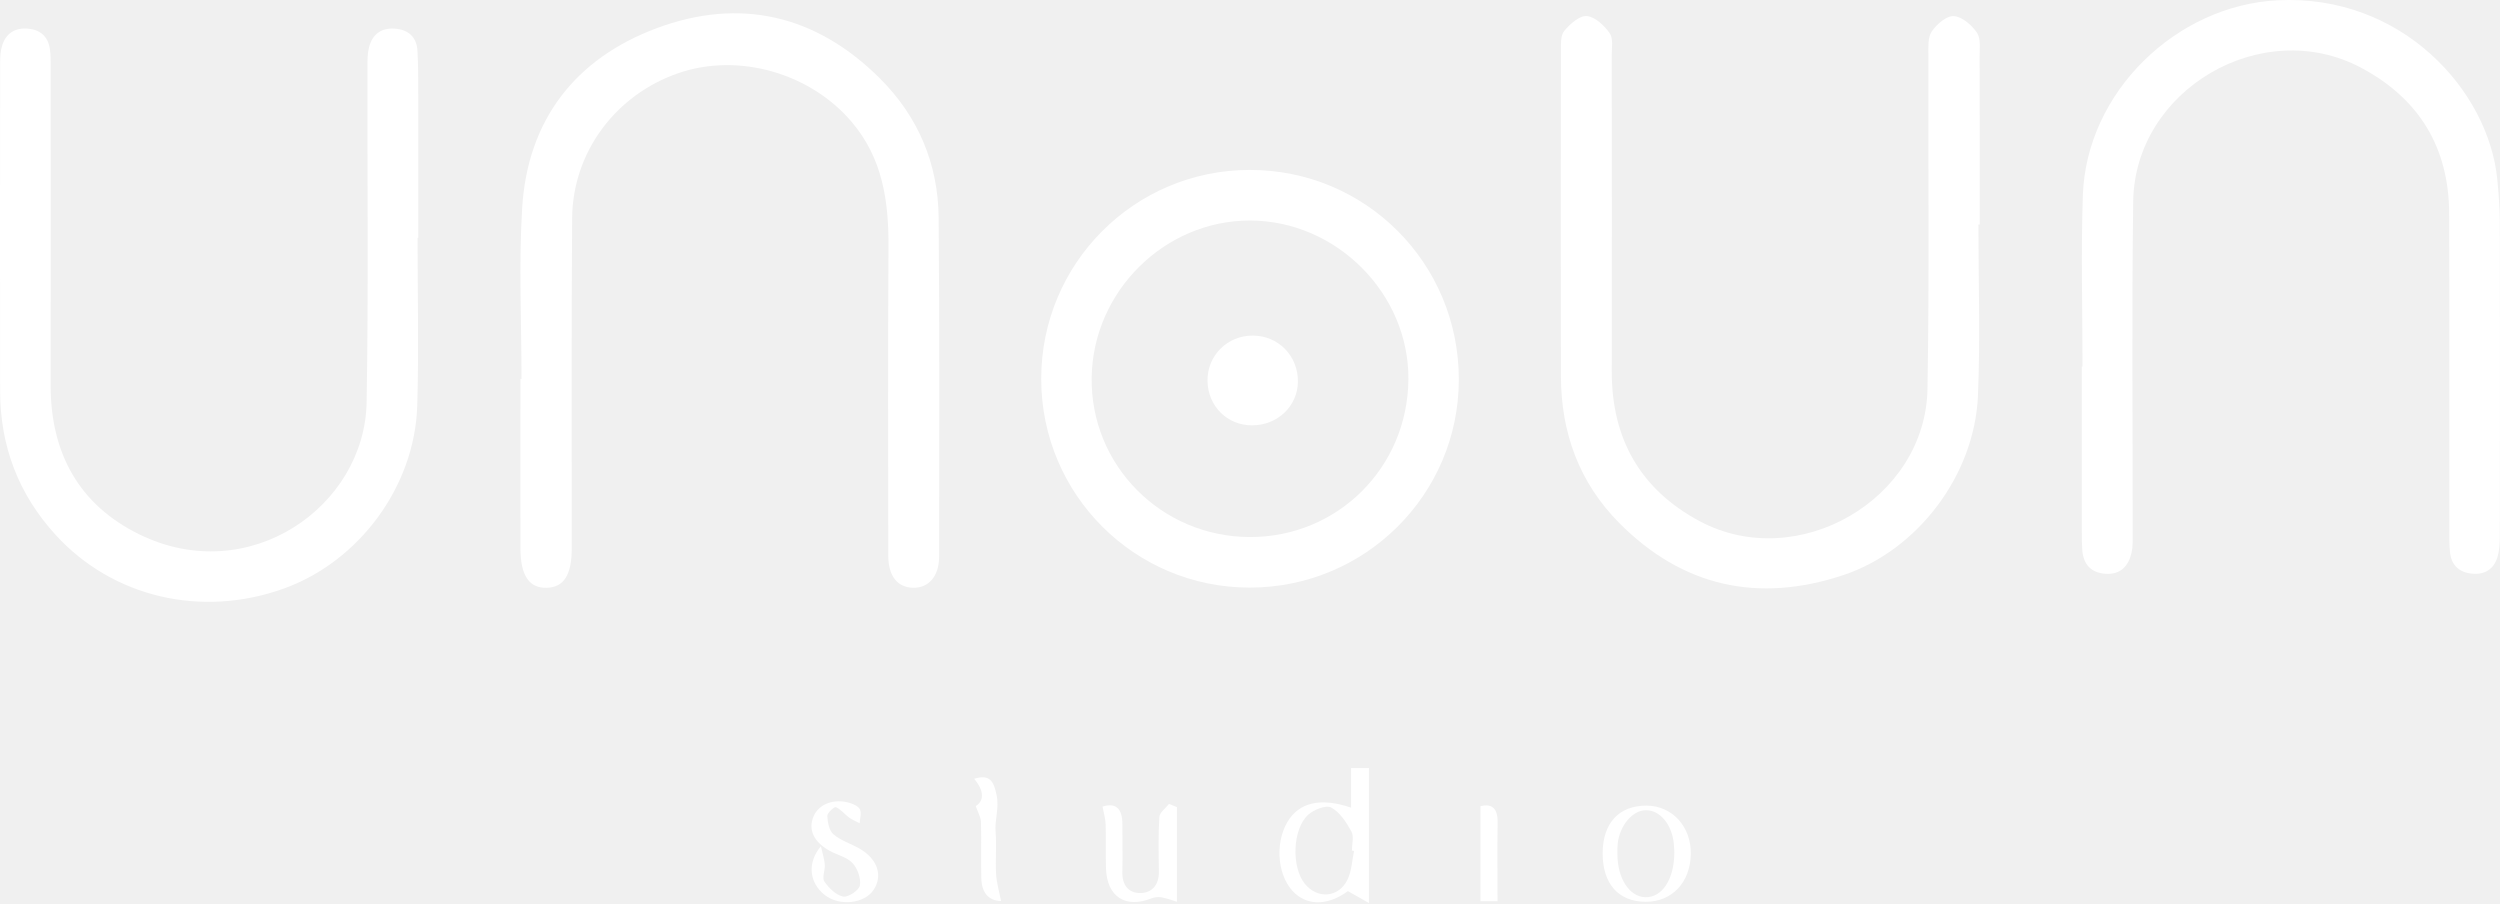
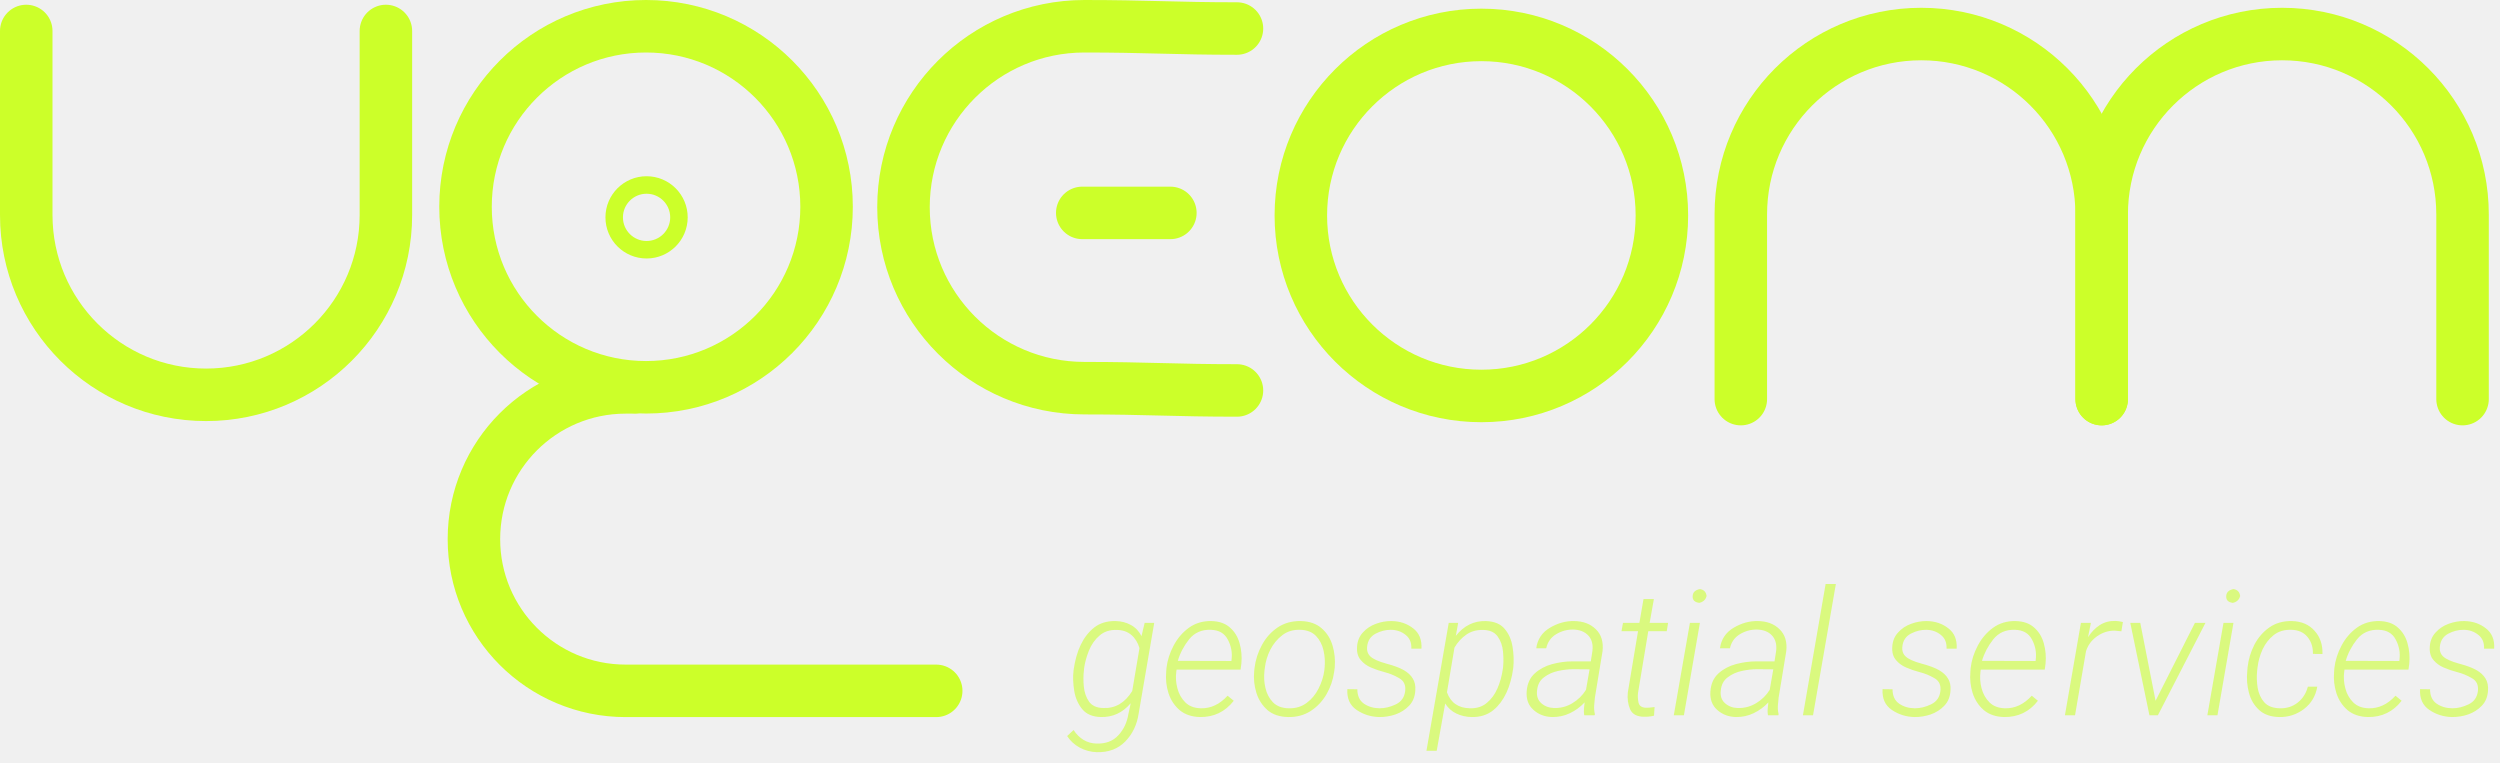
- <svg xmlns="http://www.w3.org/2000/svg" id="Layer_2" width="708.09" height="255.77" viewBox="0 0 708.09 255.77">
+ <svg xmlns="http://www.w3.org/2000/svg" id="Layer_2" width="285.7" height="87.16" viewBox="0 0 285.7 87.16">
  <defs>
-     <style>.cls-1{fill:#fff;stroke-width:0px;}</style>
+     <style>.cls-1{letter-spacing:0em;}.cls-2{stroke-width:2px;}.cls-2,.cls-3{fill:none;stroke:#ccff29;stroke-miterlimit:10;}.cls-3{stroke-linecap:round;stroke-width:6px;}.cls-4{fill:#cf3;font-family:Roboto-LightItalic, Roboto;font-size:20px;font-style:italic;font-weight:300;opacity:.6;}</style>
  </defs>
-   <g id="Layer_1-2">
-     <path class="cls-1" d="M147.71,107.31c0-16.15-.8-32.36.19-48.45,1.53-24.88,15.07-42.27,38.03-50.85,23.59-8.82,45.24-3.82,63.3,14.21,10.87,10.85,16.5,24.21,16.63,39.49.27,31.98.16,63.96.13,95.95,0,5.58-3,8.92-7.38,8.82-4.41-.1-7.01-3.32-7.02-9.07-.03-29.15-.12-58.3.06-87.45.08-12.97-1.64-25.12-10.47-35.49-11.7-13.74-31.94-19.61-48.96-13.78-17.82,6.11-30.03,22.38-30.17,41.15-.23,31.15-.09,62.3-.11,93.45,0,7.55-2.22,11.03-7.04,11.19-5.02.16-7.48-3.43-7.49-11.19-.03-15.99,0-31.98,0-47.97.11,0,.22,0,.33,0Z" />
-     <path class="cls-1" d="M560.36,63.57c0,16.16.55,32.34-.13,48.48-.95,22.58-17.14,43.9-38.29,50.89-23.97,7.92-45.37,3.27-63.32-14.82-11.36-11.45-16.48-25.59-16.51-41.6-.06-30.66-.04-61.33,0-91.99,0-1.97-.14-4.47.94-5.77,1.61-1.96,4.35-4.39,6.4-4.21,2.34.21,4.97,2.69,6.48,4.87,1.06,1.52.56,4.19.57,6.35.03,29.83.06,59.66.01,89.49-.03,19.07,8.16,33.44,24.94,42.38,27.68,14.75,63.93-6.16,64.48-37.44.55-31.49.17-62.99.26-94.48,0-2.3-.21-5.08.94-6.78,1.38-2.05,4.2-4.51,6.25-4.38,2.34.14,5.1,2.54,6.57,4.71,1.14,1.68.74,4.51.75,6.83.05,15.83.03,31.66.03,47.49-.12,0-.24,0-.37,0Z" />
-     <path class="cls-1" d="M589.84,103.79c0-16.17-.45-32.35.1-48.49,1-29.14,26.36-53.75,55.15-55.22,35.23-1.8,59.84,25.67,62.24,50.82.38,3.97.7,7.97.71,11.96.06,29.67.04,59.33,0,89,0,1.97-.1,4.03-.66,5.9-1.04,3.48-3.65,5.09-7.25,4.72-3.59-.36-5.82-2.38-6.2-6.04-.22-2.15-.2-4.33-.2-6.49-.01-29.83.07-59.67-.04-89.5-.07-18.69-8.53-32.55-24.99-41.29-27.99-14.85-64.06,6.19-64.5,37.9-.43,31.33-.12,62.67-.15,94,0,1.83.09,3.71-.31,5.46-.86,3.81-3.14,6.27-7.35,6-4.12-.27-6.32-2.65-6.62-6.74-.12-1.66-.12-3.33-.12-4.99,0-15.67,0-31.33,0-47h.19Z" />
-     <path class="cls-1" d="M118.27,67.38c0,15.83.38,31.67-.09,47.49-.68,22.91-16.46,44.14-37.76,51.82-23.43,8.44-48.52,2.44-64.59-15.11C5.17,139.94.05,126.31.03,110.68-.02,79.68,0,48.68.04,17.68c0-1.65.1-3.38.61-4.92,1.14-3.44,3.73-4.97,7.34-4.64,3.4.32,5.55,2.19,6.11,5.56.3,1.79.25,3.65.25,5.48.01,30,.05,60,0,90-.03,19.1,8,33.82,25.1,42.19,31.08,15.23,63.89-7.91,64.39-37.41.54-31.66.18-63.33.23-94.99,0-1.82,0-3.7.43-5.45.9-3.72,3.41-5.66,7.29-5.39,3.84.26,6.23,2.35,6.45,6.28.23,4.15.22,8.33.22,12.49.02,13.5,0,27,0,40.5-.06,0-.13,0-.19,0Z" />
-     <path class="cls-1" d="M353.97,166.43c-32.65,0-59.03-26.38-59.06-59.08-.02-32.69,26.32-59.15,58.97-59.22,32.91-.07,59.34,26.4,59.31,59.39-.03,32.56-26.51,58.9-59.22,58.91ZM398.91,107.45c.19-24.29-20.38-44.93-44.81-44.99-24.21-.05-44.51,20.02-44.9,44.4-.4,24.9,19.68,45.17,44.8,45.25,24.84.07,44.71-19.69,44.91-44.66Z" />
-     <path class="cls-1" d="M382.68,217.54h5.06v38.23c-1.62-.92-3.61-2.03-5.97-3.37-5.26,3.84-10.84,4.31-14.91.7-4.93-4.38-5.96-13.92-2.21-20.3,3.27-5.54,9.42-6.99,18.03-4.04v-11.22ZM383.53,241.02l-.62-.11c0-1.83.63-4-.14-5.4-1.42-2.59-3.27-5.46-5.72-6.79-1.44-.78-4.92.59-6.52,2.04-4.46,4.07-4.76,14.71-1.05,19.44,3.55,4.53,9.68,4.14,12.2-1.09,1.17-2.43,1.26-5.38,1.84-8.09Z" />
-     <path class="cls-1" d="M312.26,228.46c3.88-1.24,5.65.68,5.64,4.99-.02,4.5.11,9-.01,13.5-.1,3.68,1.71,6.04,5.14,5.99,3.35-.05,5.26-2.41,5.21-6.05-.07-5.17-.2-10.34.13-15.49.08-1.28,1.78-2.47,2.74-3.7.75.3,1.5.6,2.24.9v26.82c-.88-.27-2.57-.91-4.32-1.26-.93-.18-2.04-.05-2.92.3-7.32,2.91-12.59-.48-12.85-8.45-.14-4.16.03-8.33-.1-12.5-.05-1.64-.56-3.27-.89-5.07Z" />
-     <path class="cls-1" d="M453.93,241.66c.02-8.53,4.62-13.51,12.45-13.48,7.27.03,12.67,5.98,12.52,13.78-.16,8.02-5.39,13.51-12.82,13.46-7.7-.05-12.17-5.11-12.15-13.76ZM474.23,241.43c-.03-.52-.05-1.52-.15-2.51-.56-5.45-3.9-9.44-7.89-9.44-3.77,0-7.43,4.3-8,9.46-.11.99-.08,1.99-.08,2.99.02,6.84,3.35,12.01,7.83,12.19,4.77.19,8.28-4.99,8.29-12.69Z" />
-     <path class="cls-1" d="M232.51,239.66c.5,2.29,1,3.76,1.1,5.25.11,1.61-.84,3.71-.11,4.77,1.26,1.85,3.29,3.85,5.31,4.26,1.4.29,4.5-1.77,4.74-3.15.35-1.98-.66-4.81-2.09-6.34-1.59-1.7-4.34-2.28-6.51-3.49-4.54-2.53-6.12-6.08-4.49-9.81,1.52-3.48,5.87-5.1,10.35-3.69,1.06.33,2.44,1,2.79,1.87.44,1.09-.04,2.54-.11,3.84-1.01-.53-2.09-.95-3-1.62-1.29-.94-2.34-2.33-3.74-2.94-.42-.18-2.47,1.64-2.43,2.48.09,1.82.53,4.19,1.77,5.24,2.09,1.79,4.96,2.63,7.39,4.04,5.07,2.95,6.61,7.58,4,11.61-2.59,3.99-9.7,4.78-13.86,1.53-4.3-3.36-5.18-8.99-1.1-13.84Z" />
-     <path class="cls-1" d="M276.37,228.31c2.33-1.43,2.5-4.25-.46-7.73,4.32-1.31,5.54.45,6.39,4.75.72,3.65-.59,6.85-.31,10.29.32,3.96-.09,7.97.14,11.94.14,2.49.88,4.94,1.4,7.65-3.71-.1-5.5-2.57-5.59-6.49-.13-5.31.06-10.62-.1-15.92-.04-1.37-.86-2.72-1.47-4.48Z" />
-     <path class="cls-1" d="M424.15,255.25h-4.83v-26.9c3.14-.81,4.92.49,4.86,4.57-.11,7.26-.03,14.53-.03,22.34Z" />
-     <path class="cls-1" d="M354.68,120.47c-7.05.04-12.55-5.41-12.67-12.55-.13-7.17,5.64-12.93,12.88-12.87,7.24.06,12.81,5.78,12.72,13.09-.08,6.89-5.74,12.3-12.93,12.33Z" />
+   <g id="Layer_2-2">
+     <text class="cls-4" transform="translate(121.78 81.74)">
+       <tspan x="0" y="0">geospatial se</tspan>
+       <tspan class="cls-1" x="113.76" y="0">r</tspan>
+       <tspan x="120.56" y="0">vices</tspan>
+     </text>
+     <circle class="cls-2" cx="73.89" cy="24.84" r="3.7" />
+     <path class="cls-3" d="M141.36,3.26c-7.05,0-10.37-.26-17.43-.26-11.42,0-20.68,9.26-20.68,20.68s9.26,20.68,20.68,20.68c7.05,0,10.37.26,17.43.26" />
+     <circle class="cls-3" cx="169.29" cy="24.62" r="20.63" />
+     <path class="cls-3" d="M240.18,45.61v-21.1c0-11.39-9.23-20.62-20.62-20.62s-20.62,9.23-20.62,20.62v21.1" />
+     <path class="cls-3" d="M281.42,45.61v-21.1c0-11.39-9.23-20.62-20.62-20.62s-20.62,9.23-20.62,20.62v21.1" />
+     <circle class="cls-3" cx="73.83" cy="23.63" r="20.63" />
+     <path class="cls-3" d="M72.44,44.27h-.94c-9.58,0-17.34,7.76-17.34,17.34s7.76,17.34,17.34,17.34h35.49" />
+     <path class="cls-3" d="M3,3.54v21.03c0,11.35,9.2,20.55,20.55,20.55s20.55-9.2,20.55-20.55V3.54" />
+     <line class="cls-3" x1="123.68" y1="24.33" x2="133.75" y2="24.33" />
  </g>
</svg>
